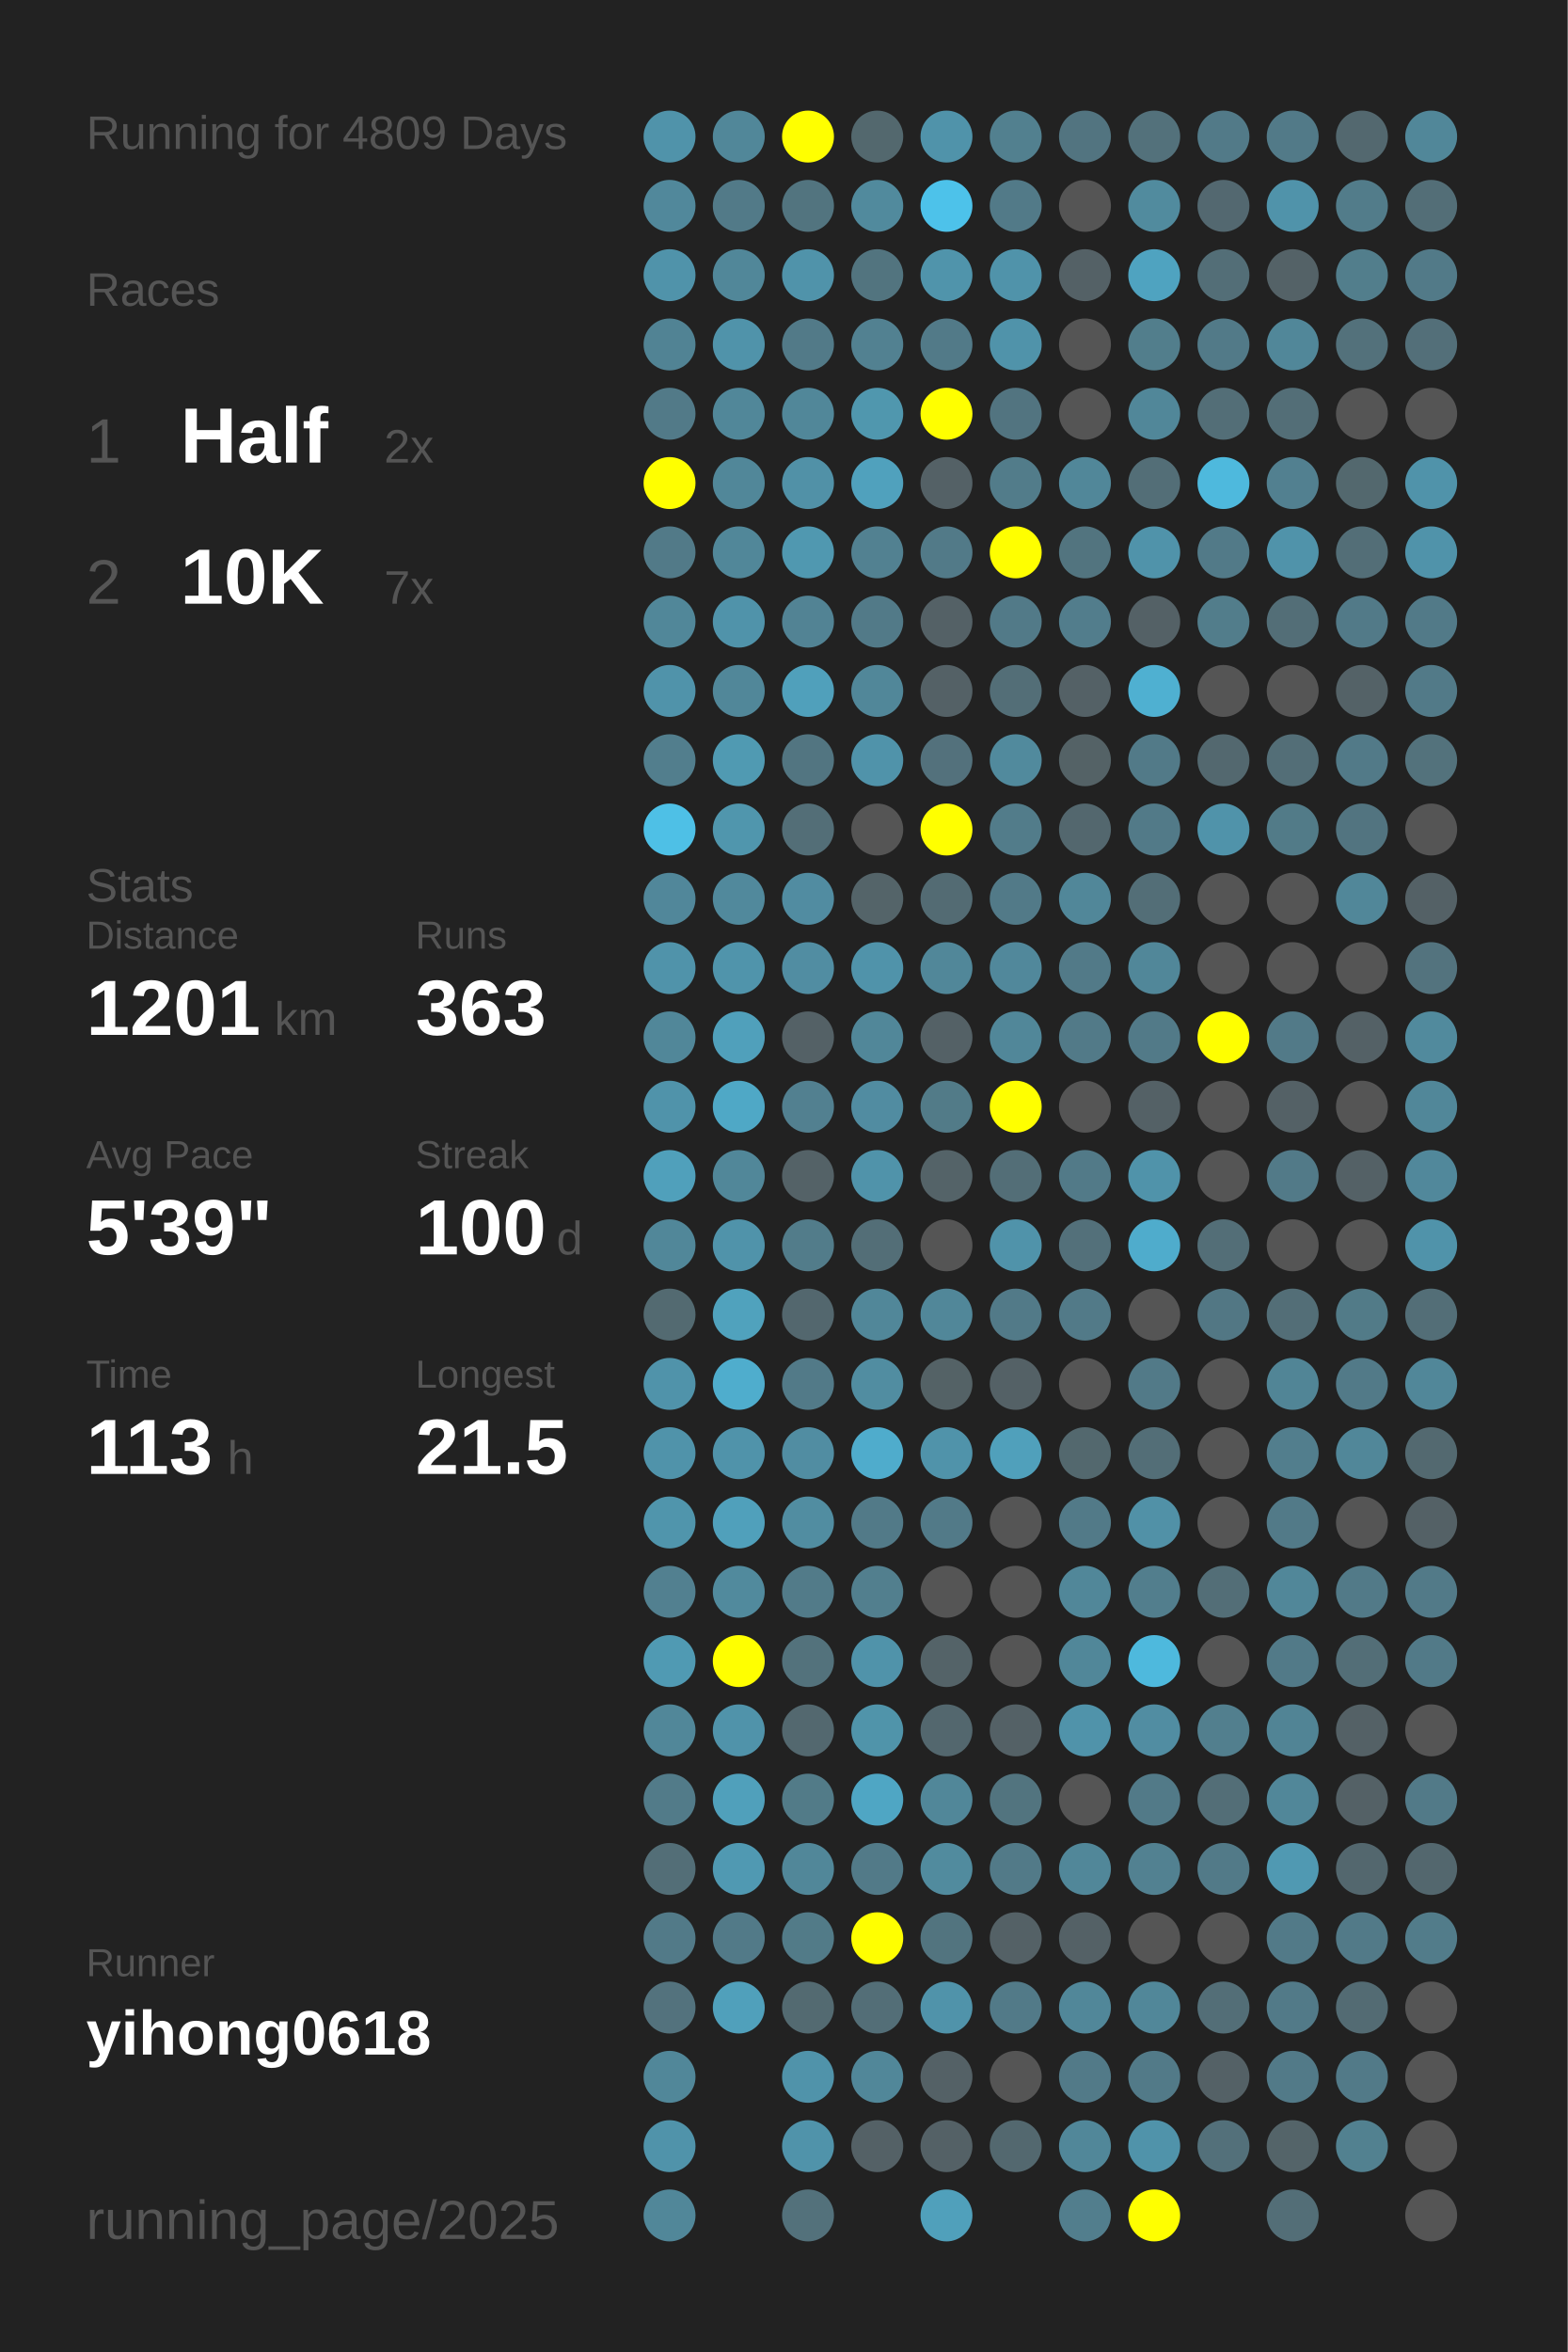
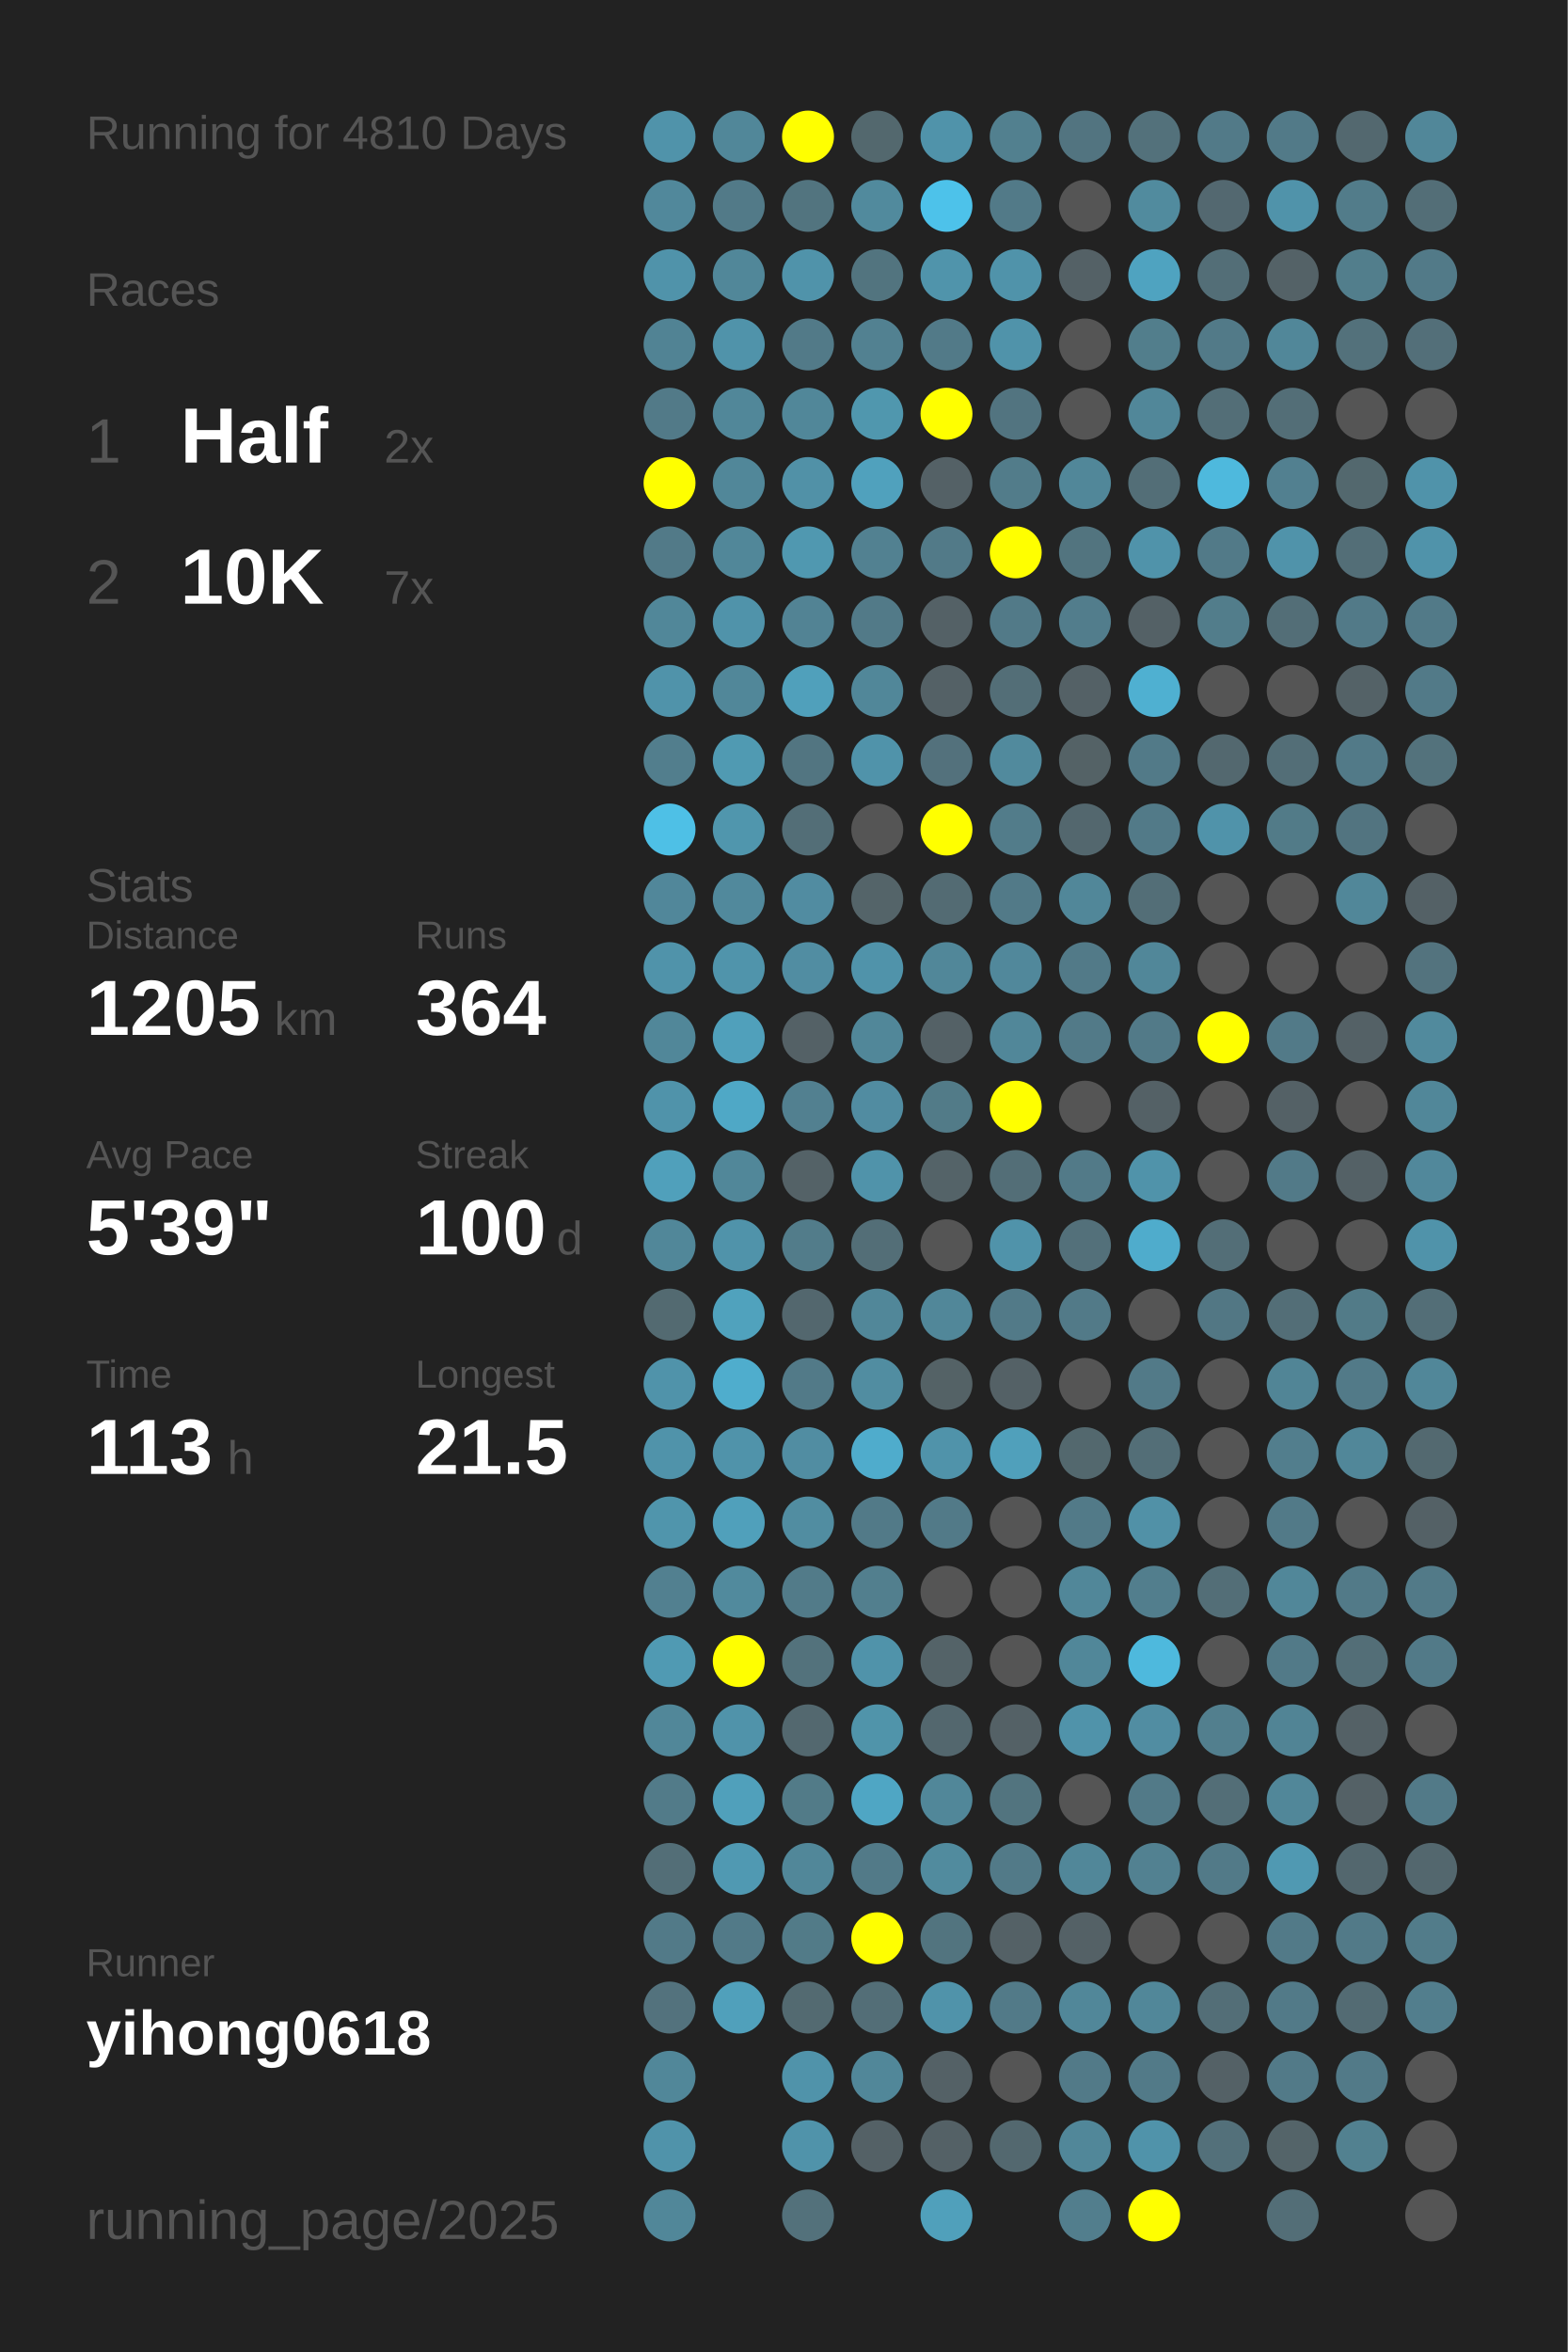
<svg xmlns="http://www.w3.org/2000/svg" baseProfile="full" height="300mm" version="1.1" viewBox="0,0,200,300" width="200mm">
  <defs />
  <rect fill="#222222" height="300" width="200" x="0" y="0" />
-   <text fill="#555555" style="font-size:6px; font-family:Arial;" x="11" y="19">Running for 4809 Days</text>
+   <text fill="#555555" style="font-size:6px; font-family:Arial;" x="11" y="19">Running for 4810 Days</text>
  <text fill="#555555" style="font-size:6px; font-family:Arial;" x="11" y="39">Races</text>
  <text fill="#555555" style="font-size:8px; font-family:Arial;" x="11" y="59">1</text>
  <text fill="#FFFFFF" style="font-size:10px; font-family:Arial; font-weight:bold;" x="23" y="59">Half</text>
  <text fill="#555555" style="font-size:6px; font-family:Arial;" x="49" y="59">2x</text>
  <text fill="#555555" style="font-size:8px; font-family:Arial;" x="11" y="77">2</text>
  <text fill="#FFFFFF" style="font-size:10px; font-family:Arial; font-weight:bold;" x="23" y="77">10K</text>
  <text fill="#555555" style="font-size:6px; font-family:Arial;" x="49" y="77">7x</text>
  <text fill="#555555" style="font-size:6px; font-family:Arial;" x="11" y="115">Stats</text>
  <text fill="#555555" style="font-size:5px; font-family:Arial;" x="11" y="121">Distance</text>
-   <text fill="#FFFFFF" style="font-size:10px; font-family:Arial; font-weight:bold;" x="11" y="132">1201</text>
+   <text fill="#FFFFFF" style="font-size:10px; font-family:Arial; font-weight:bold;" x="11" y="132">1205</text>
  <text fill="#555555" style="font-size:6px; font-family:Arial;" x="35" y="132">km</text>
  <text fill="#555555" style="font-size:5px; font-family:Arial;" x="53" y="121">Runs</text>
-   <text fill="#FFFFFF" style="font-size:10px; font-family:Arial; font-weight:bold;" x="53" y="132">363</text>
+   <text fill="#FFFFFF" style="font-size:10px; font-family:Arial; font-weight:bold;" x="53" y="132">364</text>
  <text fill="#555555" style="font-size:5px; font-family:Arial;" x="11" y="149">Avg Pace</text>
  <text fill="#FFFFFF" style="font-size:10px; font-family:Arial; font-weight:bold;" x="11" y="160">5'39"</text>
  <text fill="#555555" style="font-size:5px; font-family:Arial;" x="53" y="149">Streak</text>
  <text fill="#FFFFFF" style="font-size:10px; font-family:Arial; font-weight:bold;" x="53" y="160">100</text>
  <text fill="#555555" style="font-size:6px; font-family:Arial;" x="71" y="160">d</text>
  <text fill="#555555" style="font-size:5px; font-family:Arial;" x="11" y="177">Time</text>
  <text fill="#FFFFFF" style="font-size:10px; font-family:Arial; font-weight:bold;" x="11" y="188">113</text>
  <text fill="#555555" style="font-size:6px; font-family:Arial;" x="29" y="188">h</text>
  <text fill="#555555" style="font-size:5px; font-family:Arial;" x="53" y="177">Longest</text>
  <text fill="#FFFFFF" style="font-size:10px; font-family:Arial; font-weight:bold;" x="53" y="188">21.5</text>
  <text fill="#555555" style="font-size:5px; font-family:Arial;" x="11" y="252.065">Runner</text>
  <text fill="#FFFFFF" style="font-size:8px; font-family:Arial; font-weight:bold;" x="11" y="262.065">yihong0618</text>
  <text fill="#555555" style="font-size:7px; font-family:Arial;" x="11" y="285.581">running_page/2025</text>
  <circle cx="85.417" cy="17.419" fill="#5093aa" r="3.312" />
  <circle cx="85.417" cy="26.258" fill="#51889b" r="3.312" />
  <circle cx="85.417" cy="35.097" fill="#5093aa" r="3.312" />
  <circle cx="85.417" cy="43.935" fill="#518394" r="3.312" />
  <circle cx="85.417" cy="52.774" fill="#527a88" r="3.312" />
  <circle cx="85.417" cy="61.613" fill="#FFFF00" r="3.312" />
  <circle cx="85.417" cy="70.452" fill="#527a88" r="3.312" />
  <circle cx="85.417" cy="79.29" fill="#518799" r="3.312" />
  <circle cx="85.417" cy="88.129" fill="#5093aa" r="3.312" />
  <circle cx="85.417" cy="96.968" fill="#527e8d" r="3.312" />
  <circle cx="85.417" cy="105.806" fill="#4ec0e6" r="3.312" />
  <circle cx="85.417" cy="114.645" fill="#51879a" r="3.312" />
  <circle cx="85.417" cy="123.484" fill="#5093aa" r="3.312" />
  <circle cx="85.417" cy="132.323" fill="#518799" r="3.312" />
  <circle cx="85.417" cy="141.161" fill="#5093aa" r="3.312" />
  <circle cx="85.417" cy="150" fill="#50a0bb" r="3.312" />
  <circle cx="85.417" cy="158.839" fill="#518799" r="3.312" />
  <circle cx="85.417" cy="167.677" fill="#536a71" r="3.312" />
  <circle cx="85.417" cy="176.516" fill="#5093aa" r="3.312" />
  <circle cx="85.417" cy="185.355" fill="#5093aa" r="3.312" />
  <circle cx="85.417" cy="194.194" fill="#5095ac" r="3.312" />
  <circle cx="85.417" cy="203.032" fill="#528090" r="3.312" />
  <circle cx="85.417" cy="211.871" fill="#509ab3" r="3.312" />
  <circle cx="85.417" cy="220.71" fill="#518799" r="3.312" />
  <circle cx="85.417" cy="229.548" fill="#527b89" r="3.312" />
  <circle cx="85.417" cy="238.387" fill="#536e77" r="3.312" />
  <circle cx="85.417" cy="247.226" fill="#527a88" r="3.312" />
  <circle cx="85.417" cy="256.065" fill="#53727d" r="3.312" />
  <circle cx="85.417" cy="264.903" fill="#518799" r="3.312" />
  <circle cx="85.417" cy="273.742" fill="#5093aa" r="3.312" />
  <circle cx="85.417" cy="282.581" fill="#518799" r="3.312" />
  <circle cx="94.25" cy="17.419" fill="#518799" r="3.312" />
  <circle cx="94.25" cy="26.258" fill="#527a88" r="3.312" />
  <circle cx="94.25" cy="35.097" fill="#518799" r="3.312" />
  <circle cx="94.25" cy="43.935" fill="#5093aa" r="3.312" />
  <circle cx="94.25" cy="52.774" fill="#518799" r="3.312" />
  <circle cx="94.25" cy="61.613" fill="#518799" r="3.312" />
  <circle cx="94.25" cy="70.452" fill="#518799" r="3.312" />
  <circle cx="94.25" cy="79.29" fill="#5093aa" r="3.312" />
  <circle cx="94.25" cy="88.129" fill="#518799" r="3.312" />
  <circle cx="94.25" cy="96.968" fill="#509ab2" r="3.312" />
  <circle cx="94.25" cy="105.806" fill="#5096ad" r="3.312" />
  <circle cx="94.25" cy="114.645" fill="#51899c" r="3.312" />
  <circle cx="94.25" cy="123.484" fill="#5094ab" r="3.312" />
  <circle cx="94.25" cy="132.323" fill="#50a0bb" r="3.312" />
  <circle cx="94.25" cy="141.161" fill="#4fa8c6" r="3.312" />
  <circle cx="94.25" cy="150" fill="#518799" r="3.312" />
  <circle cx="94.25" cy="158.839" fill="#5093aa" r="3.312" />
  <circle cx="94.25" cy="167.677" fill="#50a2bd" r="3.312" />
  <circle cx="94.25" cy="176.516" fill="#4fadcd" r="3.312" />
  <circle cx="94.25" cy="185.355" fill="#5093aa" r="3.312" />
  <circle cx="94.25" cy="194.194" fill="#50a0bb" r="3.312" />
  <circle cx="94.25" cy="203.032" fill="#518a9d" r="3.312" />
  <circle cx="94.25" cy="211.871" fill="#FFFF00" r="3.312" />
  <circle cx="94.25" cy="220.71" fill="#5093aa" r="3.312" />
  <circle cx="94.25" cy="229.548" fill="#50a0bb" r="3.312" />
  <circle cx="94.25" cy="238.387" fill="#5099b2" r="3.312" />
  <circle cx="94.25" cy="247.226" fill="#527a88" r="3.312" />
  <circle cx="94.25" cy="256.065" fill="#50a0bb" r="3.312" />
  <circle cx="103.083" cy="17.419" fill="#FFFF00" r="3.312" />
  <circle cx="103.083" cy="26.258" fill="#52747f" r="3.312" />
  <circle cx="103.083" cy="35.097" fill="#5093aa" r="3.312" />
  <circle cx="103.083" cy="43.935" fill="#527a88" r="3.312" />
  <circle cx="103.083" cy="52.774" fill="#518799" r="3.312" />
  <circle cx="103.083" cy="61.613" fill="#5191a7" r="3.312" />
  <circle cx="103.083" cy="70.452" fill="#5098b0" r="3.312" />
  <circle cx="103.083" cy="79.29" fill="#528394" r="3.312" />
  <circle cx="103.083" cy="88.129" fill="#50a0bb" r="3.312" />
  <circle cx="103.083" cy="96.968" fill="#527581" r="3.312" />
  <circle cx="103.083" cy="105.806" fill="#536e77" r="3.312" />
  <circle cx="103.083" cy="114.645" fill="#518ca1" r="3.312" />
  <circle cx="103.083" cy="123.484" fill="#518da2" r="3.312" />
  <circle cx="103.083" cy="132.323" fill="#546166" r="3.312" />
  <circle cx="103.083" cy="141.161" fill="#528090" r="3.312" />
  <circle cx="103.083" cy="150" fill="#546267" r="3.312" />
  <circle cx="103.083" cy="158.839" fill="#527c8a" r="3.312" />
  <circle cx="103.083" cy="167.677" fill="#53676e" r="3.312" />
  <circle cx="103.083" cy="176.516" fill="#527a88" r="3.312" />
  <circle cx="103.083" cy="185.355" fill="#518da2" r="3.312" />
  <circle cx="103.083" cy="194.194" fill="#518da1" r="3.312" />
  <circle cx="103.083" cy="203.032" fill="#527b89" r="3.312" />
  <circle cx="103.083" cy="211.871" fill="#53727c" r="3.312" />
  <circle cx="103.083" cy="220.71" fill="#53686f" r="3.312" />
  <circle cx="103.083" cy="229.548" fill="#527b88" r="3.312" />
  <circle cx="103.083" cy="238.387" fill="#518799" r="3.312" />
  <circle cx="103.083" cy="247.226" fill="#527b88" r="3.312" />
  <circle cx="103.083" cy="256.065" fill="#536a71" r="3.312" />
  <circle cx="103.083" cy="264.903" fill="#5093aa" r="3.312" />
  <circle cx="103.083" cy="273.742" fill="#5093aa" r="3.312" />
  <circle cx="103.083" cy="282.581" fill="#53717b" r="3.312" />
  <circle cx="111.917" cy="17.419" fill="#53686e" r="3.312" />
  <circle cx="111.917" cy="26.258" fill="#518a9d" r="3.312" />
  <circle cx="111.917" cy="35.097" fill="#52747f" r="3.312" />
  <circle cx="111.917" cy="43.935" fill="#528191" r="3.312" />
  <circle cx="111.917" cy="52.774" fill="#5097ae" r="3.312" />
  <circle cx="111.917" cy="61.613" fill="#50a1bd" r="3.312" />
  <circle cx="111.917" cy="70.452" fill="#528191" r="3.312" />
  <circle cx="111.917" cy="79.29" fill="#527a88" r="3.312" />
  <circle cx="111.917" cy="88.129" fill="#518799" r="3.312" />
  <circle cx="111.917" cy="96.968" fill="#5093aa" r="3.312" />
  <circle cx="111.917" cy="105.806" fill="#555555" r="3.312" />
  <circle cx="111.917" cy="114.645" fill="#546469" r="3.312" />
  <circle cx="111.917" cy="123.484" fill="#5093aa" r="3.312" />
  <circle cx="111.917" cy="132.323" fill="#518799" r="3.312" />
  <circle cx="111.917" cy="141.161" fill="#518ca1" r="3.312" />
  <circle cx="111.917" cy="150" fill="#5093aa" r="3.312" />
  <circle cx="111.917" cy="158.839" fill="#536e77" r="3.312" />
  <circle cx="111.917" cy="167.677" fill="#518799" r="3.312" />
  <circle cx="111.917" cy="176.516" fill="#518da1" r="3.312" />
  <circle cx="111.917" cy="185.355" fill="#4faccc" r="3.312" />
  <circle cx="111.917" cy="194.194" fill="#527a88" r="3.312" />
  <circle cx="111.917" cy="203.032" fill="#527f8e" r="3.312" />
  <circle cx="111.917" cy="211.871" fill="#5093aa" r="3.312" />
  <circle cx="111.917" cy="220.71" fill="#5094aa" r="3.312" />
  <circle cx="111.917" cy="229.548" fill="#4fa6c4" r="3.312" />
  <circle cx="111.917" cy="238.387" fill="#527a88" r="3.312" />
  <circle cx="111.917" cy="247.226" fill="#FFFF00" r="3.312" />
  <circle cx="111.917" cy="256.065" fill="#536e77" r="3.312" />
  <circle cx="111.917" cy="264.903" fill="#518799" r="3.312" />
  <circle cx="111.917" cy="273.742" fill="#546166" r="3.312" />
  <circle cx="120.75" cy="17.419" fill="#5093aa" r="3.312" />
  <circle cx="120.75" cy="26.258" fill="#4dc2ea" r="3.312" />
  <circle cx="120.75" cy="35.097" fill="#5094ab" r="3.312" />
  <circle cx="120.75" cy="43.935" fill="#527a88" r="3.312" />
  <circle cx="120.75" cy="52.774" fill="#FFFF00" r="3.312" />
  <circle cx="120.75" cy="61.613" fill="#546166" r="3.312" />
  <circle cx="120.75" cy="70.452" fill="#527a88" r="3.312" />
  <circle cx="120.75" cy="79.29" fill="#546166" r="3.312" />
  <circle cx="120.75" cy="88.129" fill="#546166" r="3.312" />
  <circle cx="120.75" cy="96.968" fill="#53717c" r="3.312" />
  <circle cx="120.75" cy="105.806" fill="#FFFF00" r="3.312" />
  <circle cx="120.75" cy="114.645" fill="#536b73" r="3.312" />
  <circle cx="120.75" cy="123.484" fill="#518799" r="3.312" />
  <circle cx="120.75" cy="132.323" fill="#546166" r="3.312" />
  <circle cx="120.75" cy="141.161" fill="#527b88" r="3.312" />
  <circle cx="120.75" cy="150" fill="#546368" r="3.312" />
  <circle cx="120.75" cy="158.839" fill="#555555" r="3.312" />
  <circle cx="120.75" cy="167.677" fill="#518799" r="3.312" />
  <circle cx="120.75" cy="176.516" fill="#546266" r="3.312" />
  <circle cx="120.75" cy="185.355" fill="#5093aa" r="3.312" />
  <circle cx="120.75" cy="194.194" fill="#527a88" r="3.312" />
  <circle cx="120.75" cy="203.032" fill="#555555" r="3.312" />
  <circle cx="120.75" cy="211.871" fill="#546368" r="3.312" />
  <circle cx="120.75" cy="220.71" fill="#53676e" r="3.312" />
  <circle cx="120.75" cy="229.548" fill="#518799" r="3.312" />
  <circle cx="120.75" cy="238.387" fill="#518b9e" r="3.312" />
  <circle cx="120.75" cy="247.226" fill="#52747f" r="3.312" />
  <circle cx="120.75" cy="256.065" fill="#5093aa" r="3.312" />
  <circle cx="120.75" cy="264.903" fill="#546166" r="3.312" />
  <circle cx="120.75" cy="273.742" fill="#546166" r="3.312" />
  <circle cx="120.75" cy="282.581" fill="#50a0bb" r="3.312" />
  <circle cx="129.583" cy="17.419" fill="#52808f" r="3.312" />
  <circle cx="129.583" cy="26.258" fill="#527a88" r="3.312" />
  <circle cx="129.583" cy="35.097" fill="#5093aa" r="3.312" />
  <circle cx="129.583" cy="43.935" fill="#5093aa" r="3.312" />
  <circle cx="129.583" cy="52.774" fill="#527480" r="3.312" />
  <circle cx="129.583" cy="61.613" fill="#527c8a" r="3.312" />
  <circle cx="129.583" cy="70.452" fill="#FFFF00" r="3.312" />
  <circle cx="129.583" cy="79.29" fill="#527a88" r="3.312" />
  <circle cx="129.583" cy="88.129" fill="#536e77" r="3.312" />
  <circle cx="129.583" cy="96.968" fill="#518a9d" r="3.312" />
  <circle cx="129.583" cy="105.806" fill="#527c8a" r="3.312" />
  <circle cx="129.583" cy="114.645" fill="#527a88" r="3.312" />
  <circle cx="129.583" cy="123.484" fill="#51889b" r="3.312" />
  <circle cx="129.583" cy="132.323" fill="#518799" r="3.312" />
  <circle cx="129.583" cy="141.161" fill="#FFFF00" r="3.312" />
  <circle cx="129.583" cy="150" fill="#536e77" r="3.312" />
  <circle cx="129.583" cy="158.839" fill="#5093aa" r="3.312" />
  <circle cx="129.583" cy="167.677" fill="#527a88" r="3.312" />
  <circle cx="129.583" cy="176.516" fill="#546166" r="3.312" />
  <circle cx="129.583" cy="185.355" fill="#50a0bb" r="3.312" />
  <circle cx="129.583" cy="194.194" fill="#555555" r="3.312" />
  <circle cx="129.583" cy="203.032" fill="#555555" r="3.312" />
  <circle cx="129.583" cy="211.871" fill="#555555" r="3.312" />
  <circle cx="129.583" cy="220.71" fill="#546166" r="3.312" />
  <circle cx="129.583" cy="229.548" fill="#52747f" r="3.312" />
  <circle cx="129.583" cy="238.387" fill="#527a88" r="3.312" />
  <circle cx="129.583" cy="247.226" fill="#546166" r="3.312" />
  <circle cx="129.583" cy="256.065" fill="#527a88" r="3.312" />
  <circle cx="129.583" cy="264.903" fill="#555555" r="3.312" />
  <circle cx="129.583" cy="273.742" fill="#53686f" r="3.312" />
  <circle cx="138.417" cy="17.419" fill="#527480" r="3.312" />
  <circle cx="138.417" cy="26.258" fill="#555555" r="3.312" />
  <circle cx="138.417" cy="35.097" fill="#546166" r="3.312" />
  <circle cx="138.417" cy="43.935" fill="#555555" r="3.312" />
  <circle cx="138.417" cy="52.774" fill="#555555" r="3.312" />
  <circle cx="138.417" cy="61.613" fill="#518799" r="3.312" />
  <circle cx="138.417" cy="70.452" fill="#52747f" r="3.312" />
  <circle cx="138.417" cy="79.29" fill="#527d8c" r="3.312" />
  <circle cx="138.417" cy="88.129" fill="#546166" r="3.312" />
  <circle cx="138.417" cy="96.968" fill="#546266" r="3.312" />
  <circle cx="138.417" cy="105.806" fill="#53676e" r="3.312" />
  <circle cx="138.417" cy="114.645" fill="#518799" r="3.312" />
  <circle cx="138.417" cy="123.484" fill="#527a88" r="3.312" />
  <circle cx="138.417" cy="132.323" fill="#527a88" r="3.312" />
  <circle cx="138.417" cy="141.161" fill="#555555" r="3.312" />
  <circle cx="138.417" cy="150" fill="#527a88" r="3.312" />
  <circle cx="138.417" cy="158.839" fill="#53707a" r="3.312" />
  <circle cx="138.417" cy="167.677" fill="#527a88" r="3.312" />
  <circle cx="138.417" cy="176.516" fill="#555555" r="3.312" />
  <circle cx="138.417" cy="185.355" fill="#53686e" r="3.312" />
  <circle cx="138.417" cy="194.194" fill="#527a88" r="3.312" />
  <circle cx="138.417" cy="203.032" fill="#518799" r="3.312" />
  <circle cx="138.417" cy="211.871" fill="#518799" r="3.312" />
  <circle cx="138.417" cy="220.71" fill="#5093aa" r="3.312" />
  <circle cx="138.417" cy="229.548" fill="#555555" r="3.312" />
  <circle cx="138.417" cy="238.387" fill="#518799" r="3.312" />
  <circle cx="138.417" cy="247.226" fill="#546166" r="3.312" />
  <circle cx="138.417" cy="256.065" fill="#518799" r="3.312" />
  <circle cx="138.417" cy="264.903" fill="#527a88" r="3.312" />
  <circle cx="138.417" cy="273.742" fill="#518799" r="3.312" />
  <circle cx="138.417" cy="282.581" fill="#527e8d" r="3.312" />
  <circle cx="147.25" cy="17.419" fill="#53717b" r="3.312" />
  <circle cx="147.25" cy="26.258" fill="#518b9e" r="3.312" />
  <circle cx="147.25" cy="35.097" fill="#4fa3c0" r="3.312" />
  <circle cx="147.25" cy="43.935" fill="#527e8c" r="3.312" />
  <circle cx="147.25" cy="52.774" fill="#518799" r="3.312" />
  <circle cx="147.25" cy="61.613" fill="#536e77" r="3.312" />
  <circle cx="147.25" cy="70.452" fill="#5093aa" r="3.312" />
  <circle cx="147.25" cy="79.29" fill="#546166" r="3.312" />
  <circle cx="147.25" cy="88.129" fill="#4fb0d1" r="3.312" />
  <circle cx="147.25" cy="96.968" fill="#527a88" r="3.312" />
  <circle cx="147.25" cy="105.806" fill="#527a88" r="3.312" />
  <circle cx="147.25" cy="114.645" fill="#536e77" r="3.312" />
  <circle cx="147.25" cy="123.484" fill="#518799" r="3.312" />
  <circle cx="147.25" cy="132.323" fill="#527a88" r="3.312" />
  <circle cx="147.25" cy="141.161" fill="#546166" r="3.312" />
  <circle cx="147.25" cy="150" fill="#5093aa" r="3.312" />
  <circle cx="147.25" cy="158.839" fill="#4faccc" r="3.312" />
  <circle cx="147.25" cy="167.677" fill="#555555" r="3.312" />
  <circle cx="147.25" cy="176.516" fill="#527a88" r="3.312" />
  <circle cx="147.25" cy="185.355" fill="#536e77" r="3.312" />
  <circle cx="147.25" cy="194.194" fill="#5191a7" r="3.312" />
  <circle cx="147.25" cy="203.032" fill="#527e8d" r="3.312" />
  <circle cx="147.25" cy="211.871" fill="#4eb9dd" r="3.312" />
  <circle cx="147.25" cy="220.71" fill="#518da2" r="3.312" />
  <circle cx="147.25" cy="229.548" fill="#527a88" r="3.312" />
  <circle cx="147.25" cy="238.387" fill="#528191" r="3.312" />
  <circle cx="147.25" cy="247.226" fill="#555555" r="3.312" />
  <circle cx="147.25" cy="256.065" fill="#518799" r="3.312" />
  <circle cx="147.25" cy="264.903" fill="#527a88" r="3.312" />
  <circle cx="147.25" cy="273.742" fill="#5093aa" r="3.312" />
  <circle cx="147.25" cy="282.581" fill="#FFFF00" r="3.312" />
  <circle cx="156.083" cy="17.419" fill="#527a88" r="3.312" />
  <circle cx="156.083" cy="26.258" fill="#536870" r="3.312" />
  <circle cx="156.083" cy="35.097" fill="#536e77" r="3.312" />
  <circle cx="156.083" cy="43.935" fill="#527a88" r="3.312" />
  <circle cx="156.083" cy="52.774" fill="#536e77" r="3.312" />
  <circle cx="156.083" cy="61.613" fill="#4eb9dd" r="3.312" />
  <circle cx="156.083" cy="70.452" fill="#527a88" r="3.312" />
  <circle cx="156.083" cy="79.29" fill="#527d8b" r="3.312" />
  <circle cx="156.083" cy="88.129" fill="#555555" r="3.312" />
  <circle cx="156.083" cy="96.968" fill="#53686f" r="3.312" />
  <circle cx="156.083" cy="105.806" fill="#5093aa" r="3.312" />
  <circle cx="156.083" cy="114.645" fill="#555555" r="3.312" />
  <circle cx="156.083" cy="123.484" fill="#555555" r="3.312" />
  <circle cx="156.083" cy="132.323" fill="#FFFF00" r="3.312" />
  <circle cx="156.083" cy="141.161" fill="#555555" r="3.312" />
  <circle cx="156.083" cy="150" fill="#555555" r="3.312" />
  <circle cx="156.083" cy="158.839" fill="#536e77" r="3.312" />
  <circle cx="156.083" cy="167.677" fill="#527784" r="3.312" />
  <circle cx="156.083" cy="176.516" fill="#555555" r="3.312" />
  <circle cx="156.083" cy="185.355" fill="#555555" r="3.312" />
  <circle cx="156.083" cy="194.194" fill="#555555" r="3.312" />
  <circle cx="156.083" cy="203.032" fill="#536e77" r="3.312" />
  <circle cx="156.083" cy="211.871" fill="#555555" r="3.312" />
  <circle cx="156.083" cy="220.71" fill="#527f8e" r="3.312" />
  <circle cx="156.083" cy="229.548" fill="#536e77" r="3.312" />
  <circle cx="156.083" cy="238.387" fill="#527a88" r="3.312" />
  <circle cx="156.083" cy="247.226" fill="#555555" r="3.312" />
  <circle cx="156.083" cy="256.065" fill="#536e77" r="3.312" />
  <circle cx="156.083" cy="264.903" fill="#546166" r="3.312" />
  <circle cx="156.083" cy="273.742" fill="#53707a" r="3.312" />
  <circle cx="164.917" cy="17.419" fill="#527a88" r="3.312" />
  <circle cx="164.917" cy="26.258" fill="#5093aa" r="3.312" />
  <circle cx="164.917" cy="35.097" fill="#546267" r="3.312" />
  <circle cx="164.917" cy="43.935" fill="#518799" r="3.312" />
  <circle cx="164.917" cy="52.774" fill="#536e77" r="3.312" />
  <circle cx="164.917" cy="61.613" fill="#528090" r="3.312" />
  <circle cx="164.917" cy="70.452" fill="#5093aa" r="3.312" />
  <circle cx="164.917" cy="79.29" fill="#536e77" r="3.312" />
  <circle cx="164.917" cy="88.129" fill="#555555" r="3.312" />
  <circle cx="164.917" cy="96.968" fill="#536e77" r="3.312" />
  <circle cx="164.917" cy="105.806" fill="#527b88" r="3.312" />
  <circle cx="164.917" cy="114.645" fill="#555555" r="3.312" />
  <circle cx="164.917" cy="123.484" fill="#555555" r="3.312" />
  <circle cx="164.917" cy="132.323" fill="#527a88" r="3.312" />
  <circle cx="164.917" cy="141.161" fill="#546166" r="3.312" />
  <circle cx="164.917" cy="150" fill="#527a88" r="3.312" />
  <circle cx="164.917" cy="158.839" fill="#555555" r="3.312" />
  <circle cx="164.917" cy="167.677" fill="#536e77" r="3.312" />
  <circle cx="164.917" cy="176.516" fill="#518596" r="3.312" />
  <circle cx="164.917" cy="185.355" fill="#527e8d" r="3.312" />
  <circle cx="164.917" cy="194.194" fill="#527a88" r="3.312" />
  <circle cx="164.917" cy="203.032" fill="#518799" r="3.312" />
  <circle cx="164.917" cy="211.871" fill="#527a88" r="3.312" />
  <circle cx="164.917" cy="220.71" fill="#518495" r="3.312" />
  <circle cx="164.917" cy="229.548" fill="#518799" r="3.312" />
  <circle cx="164.917" cy="238.387" fill="#5099b2" r="3.312" />
  <circle cx="164.917" cy="247.226" fill="#527a88" r="3.312" />
  <circle cx="164.917" cy="256.065" fill="#527a88" r="3.312" />
  <circle cx="164.917" cy="264.903" fill="#527a88" r="3.312" />
  <circle cx="164.917" cy="273.742" fill="#546469" r="3.312" />
  <circle cx="164.917" cy="282.581" fill="#536e77" r="3.312" />
  <circle cx="173.75" cy="17.419" fill="#53686f" r="3.312" />
  <circle cx="173.75" cy="26.258" fill="#527c8a" r="3.312" />
  <circle cx="173.75" cy="35.097" fill="#527e8c" r="3.312" />
  <circle cx="173.75" cy="43.935" fill="#53717b" r="3.312" />
  <circle cx="173.75" cy="52.774" fill="#555555" r="3.312" />
  <circle cx="173.75" cy="61.613" fill="#53686e" r="3.312" />
  <circle cx="173.75" cy="70.452" fill="#536e77" r="3.312" />
  <circle cx="173.75" cy="79.29" fill="#527a88" r="3.312" />
  <circle cx="173.75" cy="88.129" fill="#546267" r="3.312" />
  <circle cx="173.75" cy="96.968" fill="#527a88" r="3.312" />
  <circle cx="173.75" cy="105.806" fill="#527480" r="3.312" />
  <circle cx="173.75" cy="114.645" fill="#518799" r="3.312" />
  <circle cx="173.75" cy="123.484" fill="#555555" r="3.312" />
  <circle cx="173.75" cy="132.323" fill="#546166" r="3.312" />
  <circle cx="173.75" cy="141.161" fill="#555555" r="3.312" />
  <circle cx="173.75" cy="150" fill="#546166" r="3.312" />
  <circle cx="173.75" cy="158.839" fill="#555555" r="3.312" />
  <circle cx="173.75" cy="167.677" fill="#527b88" r="3.312" />
  <circle cx="173.75" cy="176.516" fill="#527a88" r="3.312" />
  <circle cx="173.75" cy="185.355" fill="#518799" r="3.312" />
  <circle cx="173.75" cy="194.194" fill="#555555" r="3.312" />
  <circle cx="173.75" cy="203.032" fill="#527a88" r="3.312" />
  <circle cx="173.75" cy="211.871" fill="#536e77" r="3.312" />
  <circle cx="173.75" cy="220.71" fill="#546166" r="3.312" />
  <circle cx="173.75" cy="229.548" fill="#546166" r="3.312" />
  <circle cx="173.75" cy="238.387" fill="#53676e" r="3.312" />
  <circle cx="173.75" cy="247.226" fill="#527a88" r="3.312" />
  <circle cx="173.75" cy="256.065" fill="#536b73" r="3.312" />
  <circle cx="173.75" cy="264.903" fill="#527a88" r="3.312" />
  <circle cx="173.75" cy="273.742" fill="#528190" r="3.312" />
  <circle cx="182.583" cy="17.419" fill="#518799" r="3.312" />
  <circle cx="182.583" cy="26.258" fill="#536e77" r="3.312" />
  <circle cx="182.583" cy="35.097" fill="#527a88" r="3.312" />
  <circle cx="182.583" cy="43.935" fill="#536f79" r="3.312" />
  <circle cx="182.583" cy="52.774" fill="#555555" r="3.312" />
  <circle cx="182.583" cy="61.613" fill="#5093aa" r="3.312" />
  <circle cx="182.583" cy="70.452" fill="#5093aa" r="3.312" />
  <circle cx="182.583" cy="79.29" fill="#527a88" r="3.312" />
  <circle cx="182.583" cy="88.129" fill="#527a88" r="3.312" />
  <circle cx="182.583" cy="96.968" fill="#53727c" r="3.312" />
  <circle cx="182.583" cy="105.806" fill="#555555" r="3.312" />
  <circle cx="182.583" cy="114.645" fill="#546166" r="3.312" />
  <circle cx="182.583" cy="123.484" fill="#53737e" r="3.312" />
  <circle cx="182.583" cy="132.323" fill="#518a9d" r="3.312" />
  <circle cx="182.583" cy="141.161" fill="#518799" r="3.312" />
  <circle cx="182.583" cy="150" fill="#51889b" r="3.312" />
  <circle cx="182.583" cy="158.839" fill="#5093aa" r="3.312" />
  <circle cx="182.583" cy="167.677" fill="#536e77" r="3.312" />
  <circle cx="182.583" cy="176.516" fill="#518799" r="3.312" />
  <circle cx="182.583" cy="185.355" fill="#536970" r="3.312" />
  <circle cx="182.583" cy="194.194" fill="#546166" r="3.312" />
  <circle cx="182.583" cy="203.032" fill="#527a88" r="3.312" />
  <circle cx="182.583" cy="211.871" fill="#527a88" r="3.312" />
  <circle cx="182.583" cy="220.71" fill="#555555" r="3.312" />
  <circle cx="182.583" cy="229.548" fill="#527a88" r="3.312" />
  <circle cx="182.583" cy="238.387" fill="#53676e" r="3.312" />
  <circle cx="182.583" cy="247.226" fill="#527c8a" r="3.312" />
-   <circle cx="182.583" cy="256.065" fill="#555555" r="3.312" />
+   <circle cx="182.583" cy="256.065" fill="#527e8d" r="3.312" />
  <circle cx="182.583" cy="264.903" fill="#555555" r="3.312" />
  <circle cx="182.583" cy="273.742" fill="#555555" r="3.312" />
  <circle cx="182.583" cy="282.581" fill="#555555" r="3.312" />
</svg>
